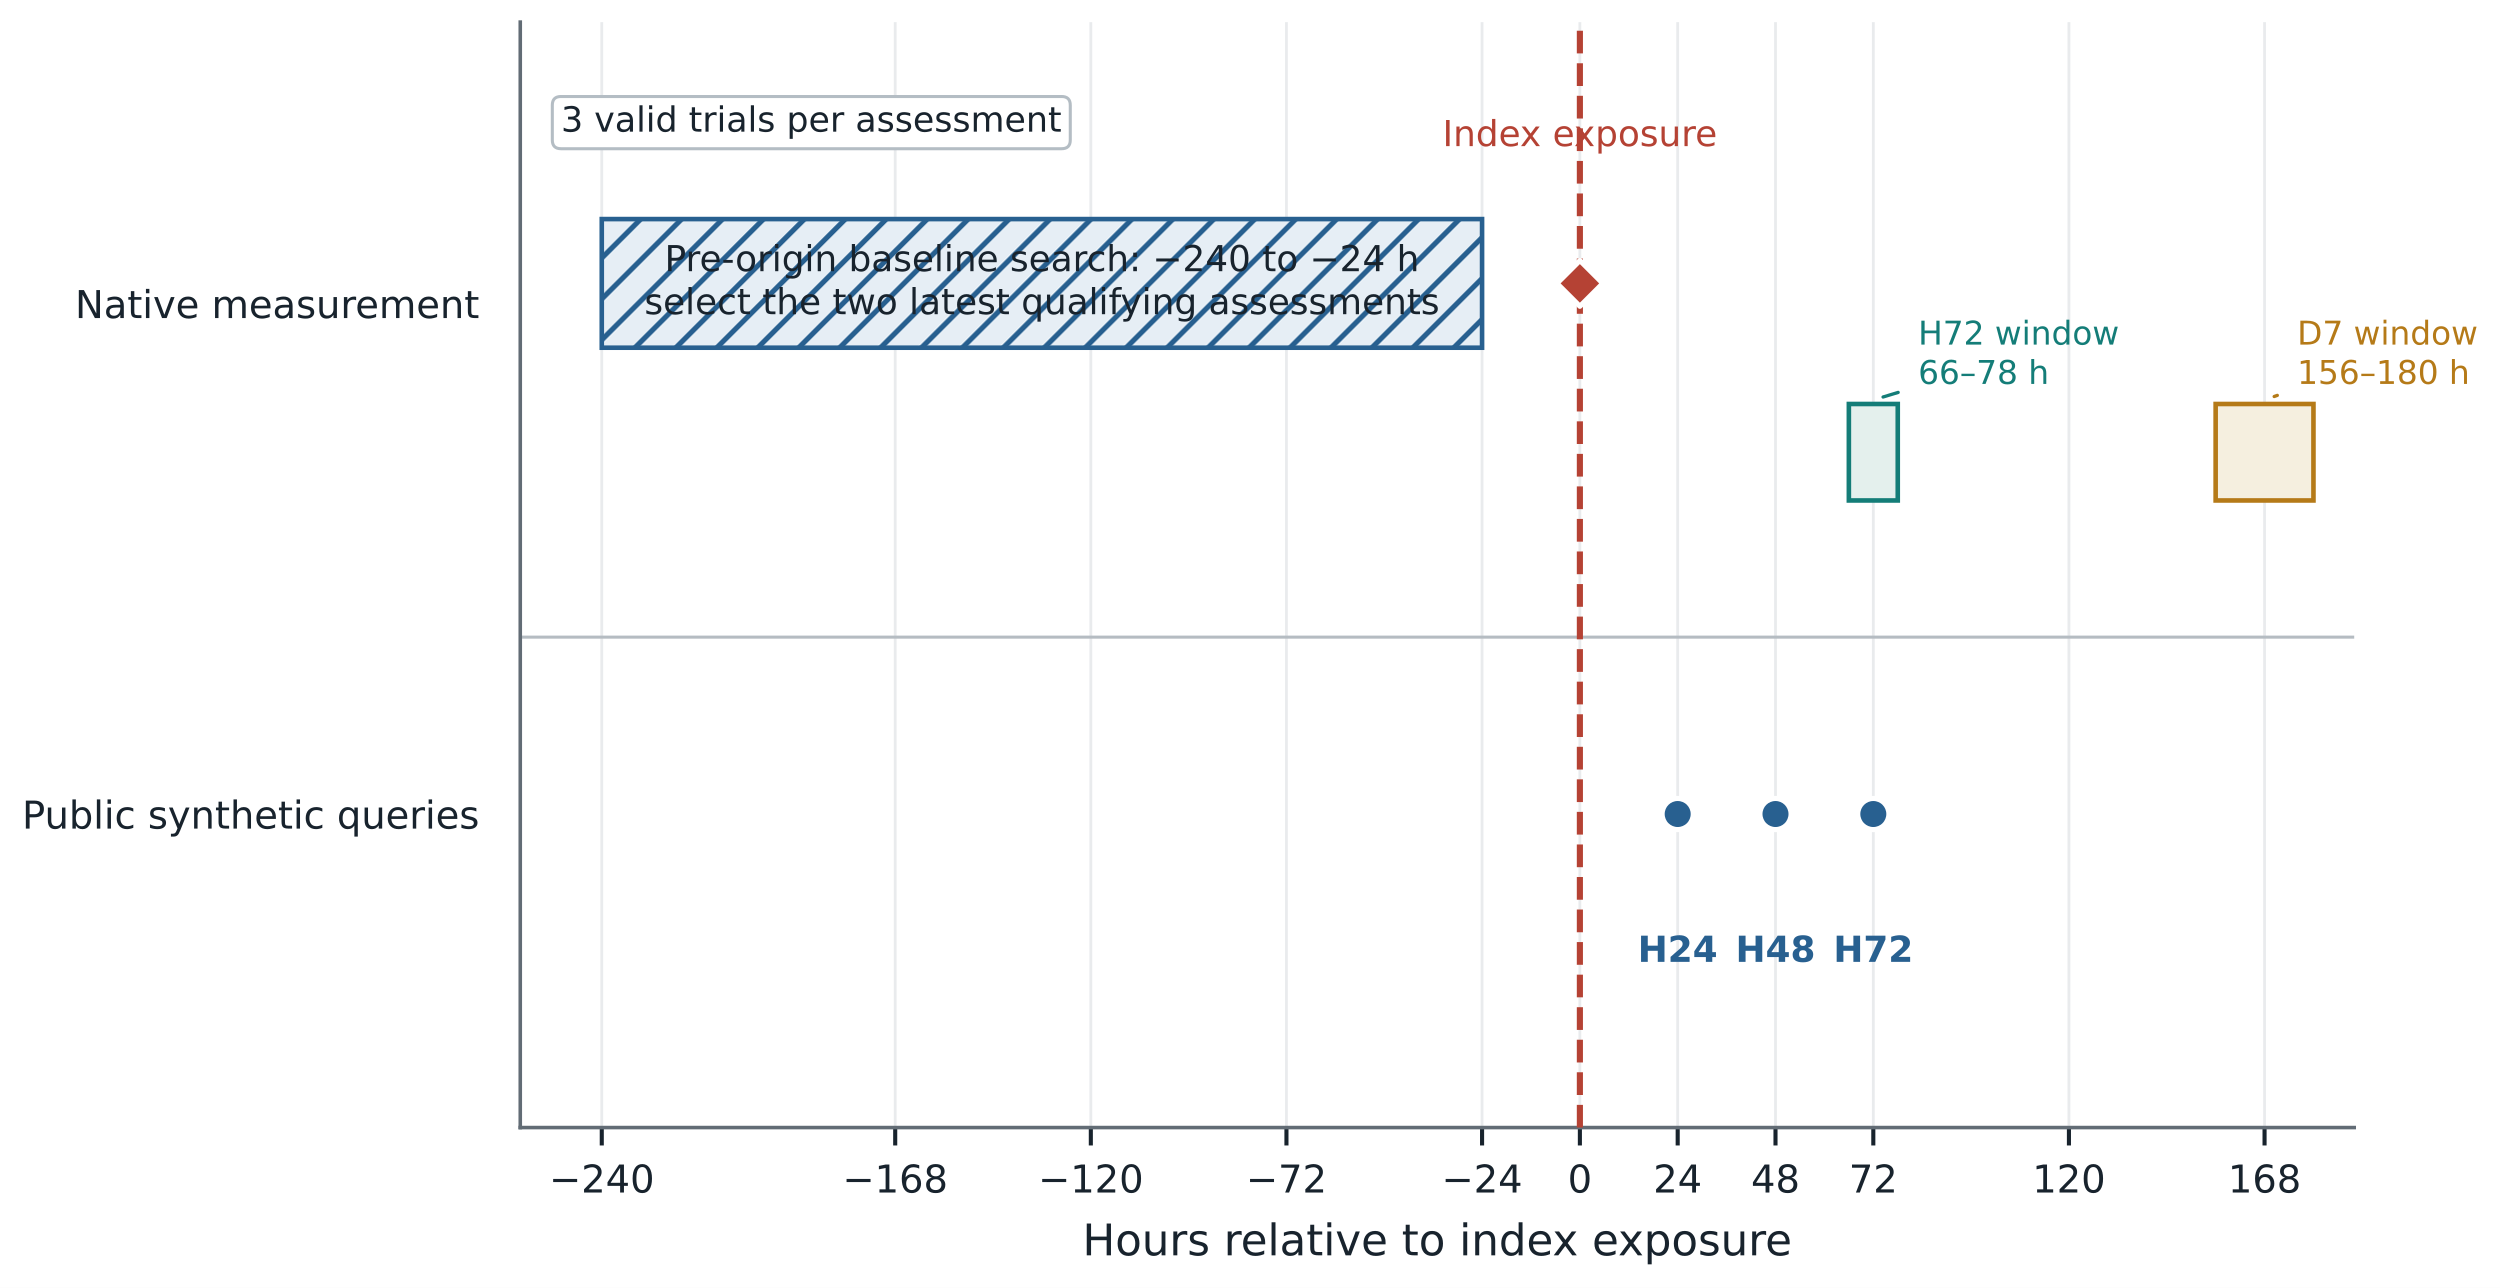
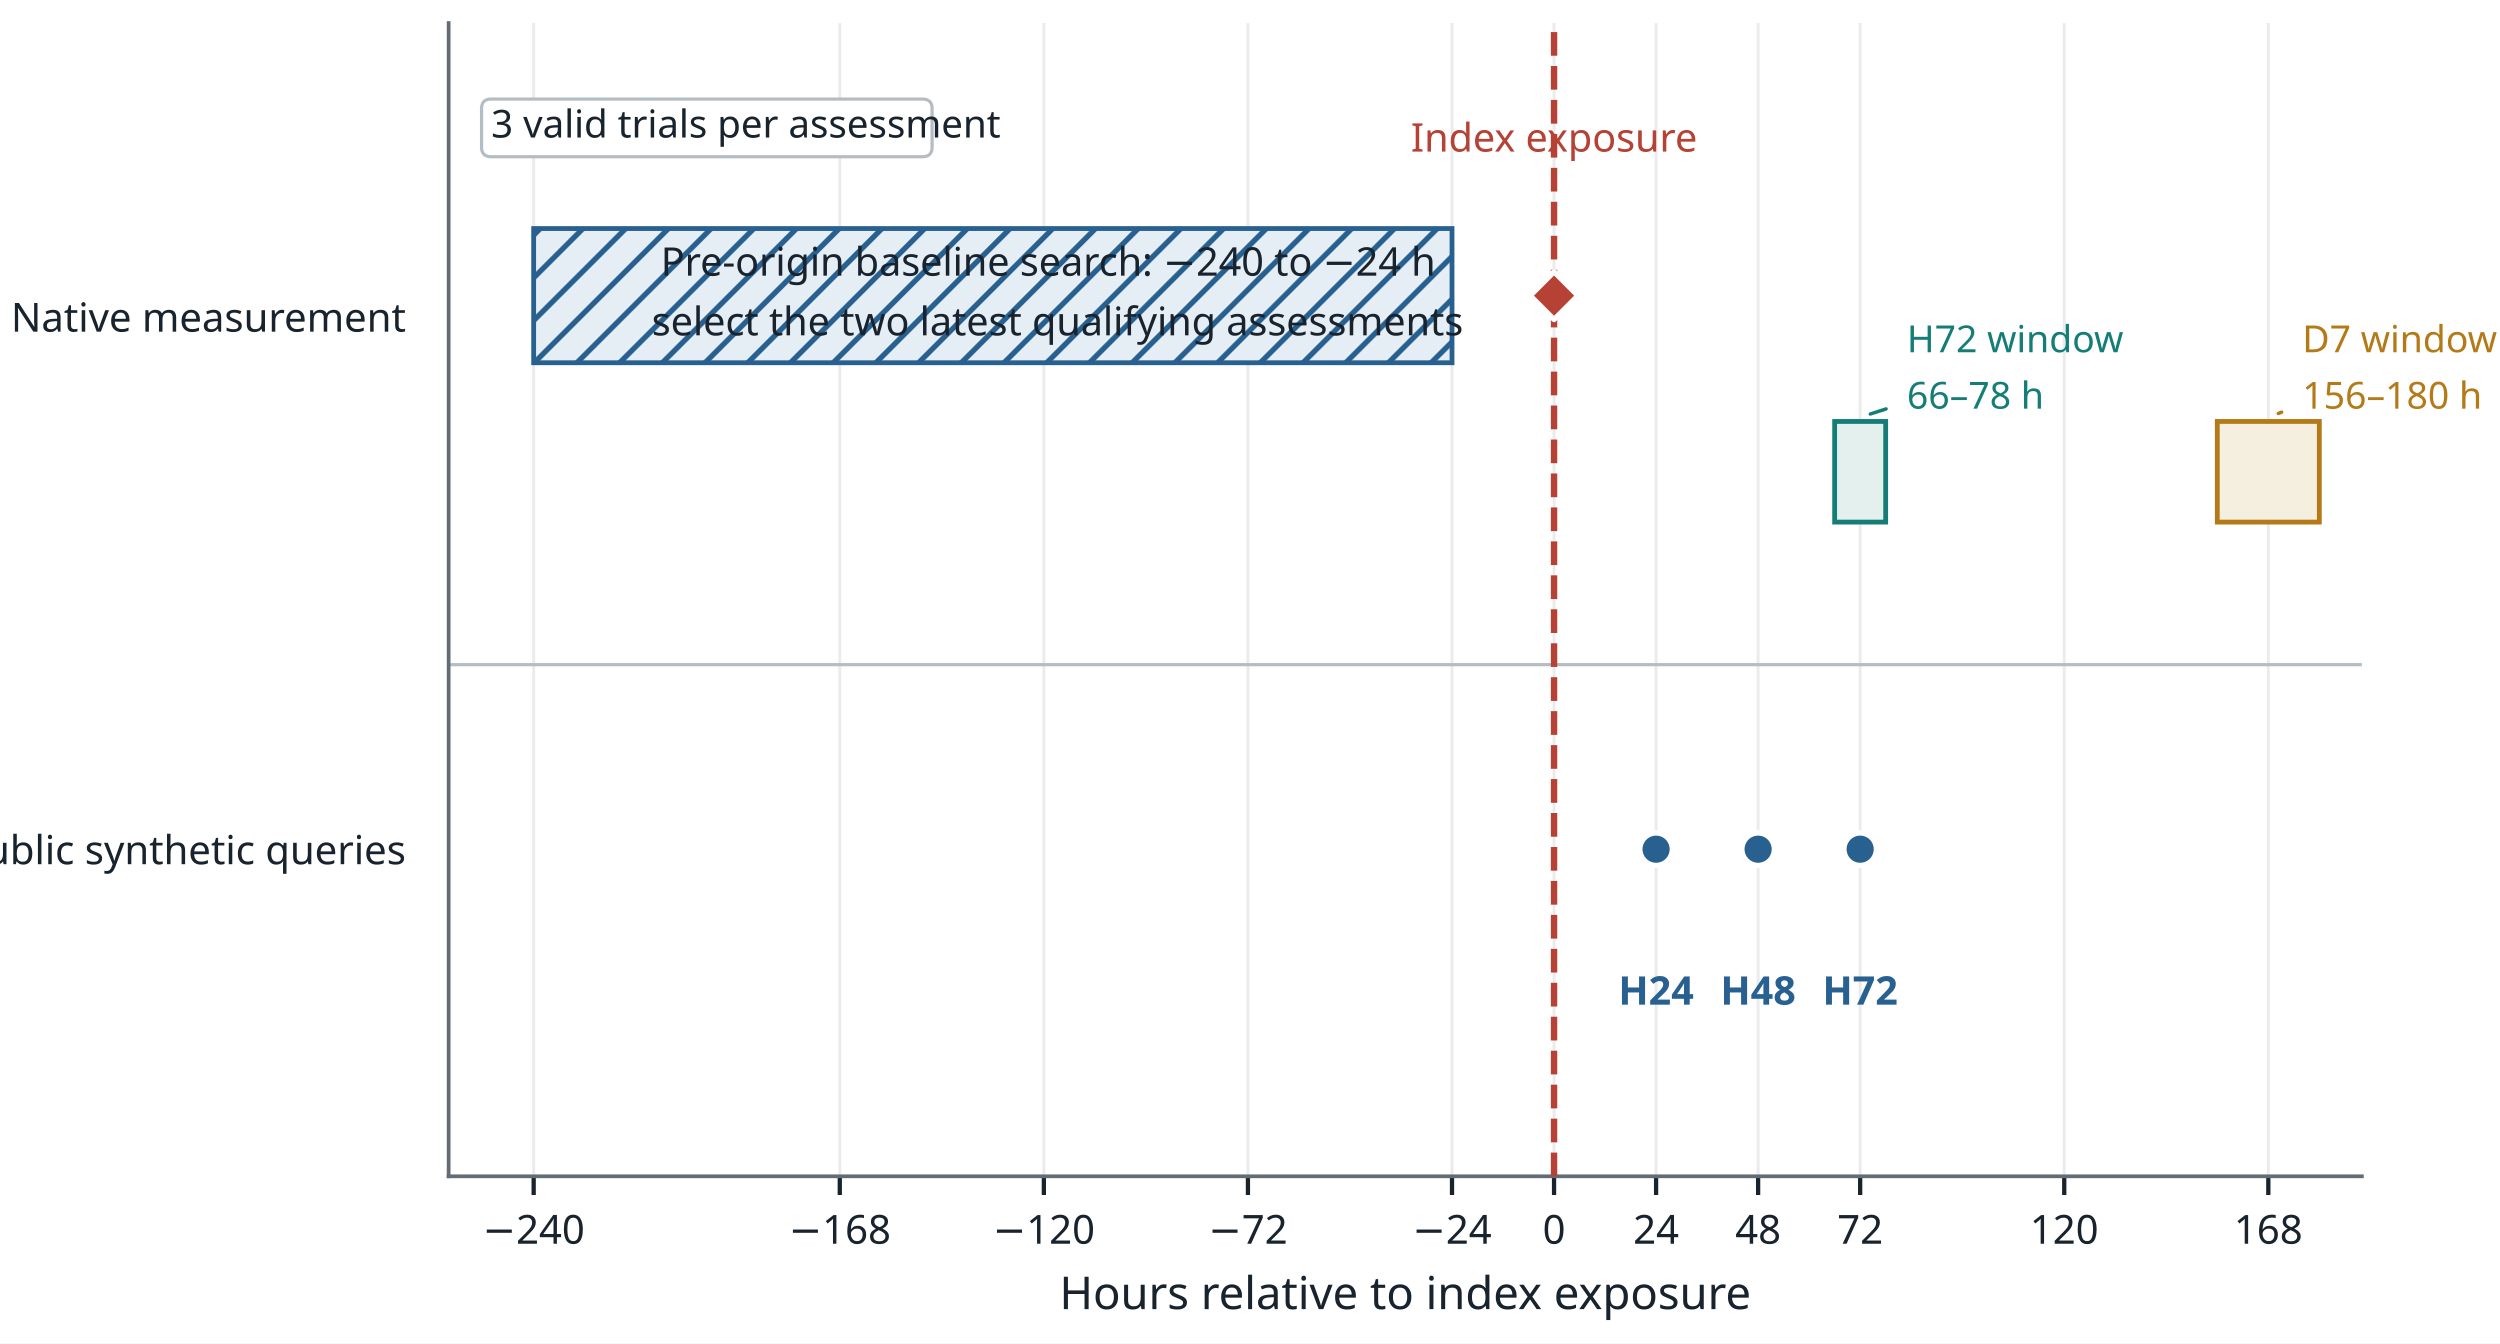
- <svg xmlns="http://www.w3.org/2000/svg" xmlns:xlink="http://www.w3.org/1999/xlink" width="488.487pt" height="251.641pt" viewBox="0 0 488.487 251.641" version="1.1">
+ <svg xmlns="http://www.w3.org/2000/svg" xmlns:xlink="http://www.w3.org/1999/xlink" width="468.249pt" height="251.64pt" viewBox="0 0 468.249 251.64" version="1.1">
  <defs>
    <style type="text/css">*{stroke-linejoin: round; stroke-linecap: butt}</style>
  </defs>
  <g id="figure_1">
    <g id="patch_1">
-       <path d="M 0 251.641  L 488.487 251.641  L 488.487 0  L 0 0  z " style="fill: #ffffff" />
+       <path d="M 0 251.64 L 468.249 251.64 L 468.249 0 L 0 0 z " style="fill: #ffffff" />
    </g>
    <g id="axes_1">
      <g id="patch_2">
-         <path d="M 101.657 220.32  L 460.001 220.32  L 460.001 4.32  L 101.657 4.32  z " style="fill: #ffffff" />
+         <path d="M 84.029 220.32 L 442.373 220.32 L 442.373 4.32 L 84.029 4.32 z " style="fill: #ffffff" />
      </g>
      <g id="matplotlib.axis_1">
        <g id="xtick_1">
          <g id="line2d_1">
-             <path d="M 117.583 220.32  L 117.583 4.32  " clip-path="url(#pa35cacda61)" style="fill: none; stroke: #aab2b9; stroke-opacity: 0.25; stroke-width: 0.55; stroke-linecap: square" />
+             <path d="M 99.956 220.32 L 99.956 4.32 " clip-path="url(#p4551de715b)" style="fill: none; stroke: #aab2b9; stroke-opacity: 0.25; stroke-width: 0.55; stroke-linecap: square" />
          </g>
          <g id="line2d_2">
            <defs>
-               <path id="m73434d7753" d="M 0 0  L 0 3.5  " style="stroke: #18232d; stroke-width: 0.8" />
+               <path id="m73434d7753" d="M 0 0 L 0 3.5 " style="stroke: #18232d; stroke-width: 0.8" />
            </defs>
            <g>
-               <use xlink:href="#m73434d7753" x="117.583" y="220.32" style="fill: #18232d; stroke: #18232d; stroke-width: 0.8" />
+               <use xlink:href="#m73434d7753" x="99.956" y="220.32" style="fill: #18232d; stroke: #18232d; stroke-width: 0.8" />
            </g>
          </g>
          <g id="text_1">
-             <text style="font-size: 7.5px; font-family: 'DejaVu Sans'; text-anchor: middle; fill: #18232d" x="117.583" y="233.018" transform="rotate(-0 117.5831 233.0182)">−240</text>
+             <text style="font-size: 7.5px; font-family: 'STIXGeneral'; text-anchor: middle; fill: #18232d" x="99.956" y="232.945" transform="rotate(-0 99.95578 232.945)">−240</text>
          </g>
        </g>
        <g id="xtick_2">
          <g id="line2d_3">
-             <path d="M 174.918 220.32  L 174.918 4.32  " clip-path="url(#pa35cacda61)" style="fill: none; stroke: #aab2b9; stroke-opacity: 0.25; stroke-width: 0.55; stroke-linecap: square" />
+             <path d="M 157.291 220.32 L 157.291 4.32 " clip-path="url(#p4551de715b)" style="fill: none; stroke: #aab2b9; stroke-opacity: 0.25; stroke-width: 0.55; stroke-linecap: square" />
          </g>
          <g id="line2d_4">
            <g>
-               <use xlink:href="#m73434d7753" x="174.918" y="220.32" style="fill: #18232d; stroke: #18232d; stroke-width: 0.8" />
+               <use xlink:href="#m73434d7753" x="157.291" y="220.32" style="fill: #18232d; stroke: #18232d; stroke-width: 0.8" />
            </g>
          </g>
          <g id="text_2">
-             <text style="font-size: 7.5px; font-family: 'DejaVu Sans'; text-anchor: middle; fill: #18232d" x="174.918" y="233.018" transform="rotate(-0 174.9182 233.0182)">−168</text>
+             <text style="font-size: 7.5px; font-family: 'STIXGeneral'; text-anchor: middle; fill: #18232d" x="157.291" y="232.945" transform="rotate(-0 157.2908 232.945)">−168</text>
          </g>
        </g>
        <g id="xtick_3">
          <g id="line2d_5">
-             <path d="M 213.142 220.32  L 213.142 4.32  " clip-path="url(#pa35cacda61)" style="fill: none; stroke: #aab2b9; stroke-opacity: 0.25; stroke-width: 0.55; stroke-linecap: square" />
+             <path d="M 195.514 220.32 L 195.514 4.32 " clip-path="url(#p4551de715b)" style="fill: none; stroke: #aab2b9; stroke-opacity: 0.25; stroke-width: 0.55; stroke-linecap: square" />
          </g>
          <g id="line2d_6">
            <g>
-               <use xlink:href="#m73434d7753" x="213.142" y="220.32" style="fill: #18232d; stroke: #18232d; stroke-width: 0.8" />
+               <use xlink:href="#m73434d7753" x="195.514" y="220.32" style="fill: #18232d; stroke: #18232d; stroke-width: 0.8" />
            </g>
          </g>
          <g id="text_3">
-             <text style="font-size: 7.5px; font-family: 'DejaVu Sans'; text-anchor: middle; fill: #18232d" x="213.142" y="233.018" transform="rotate(-0 213.1415 233.0182)">−120</text>
+             <text style="font-size: 7.5px; font-family: 'STIXGeneral'; text-anchor: middle; fill: #18232d" x="195.514" y="232.945" transform="rotate(-0 195.5142 232.945)">−120</text>
          </g>
        </g>
        <g id="xtick_4">
          <g id="line2d_7">
-             <path d="M 251.365 220.32  L 251.365 4.32  " clip-path="url(#pa35cacda61)" style="fill: none; stroke: #aab2b9; stroke-opacity: 0.25; stroke-width: 0.55; stroke-linecap: square" />
+             <path d="M 233.738 220.32 L 233.738 4.32 " clip-path="url(#p4551de715b)" style="fill: none; stroke: #aab2b9; stroke-opacity: 0.25; stroke-width: 0.55; stroke-linecap: square" />
          </g>
          <g id="line2d_8">
            <g>
-               <use xlink:href="#m73434d7753" x="251.365" y="220.32" style="fill: #18232d; stroke: #18232d; stroke-width: 0.8" />
+               <use xlink:href="#m73434d7753" x="233.738" y="220.32" style="fill: #18232d; stroke: #18232d; stroke-width: 0.8" />
            </g>
          </g>
          <g id="text_4">
-             <text style="font-size: 7.5px; font-family: 'DejaVu Sans'; text-anchor: middle; fill: #18232d" x="251.365" y="233.018" transform="rotate(-0 251.3649 233.0182)">−72</text>
+             <text style="font-size: 7.5px; font-family: 'STIXGeneral'; text-anchor: middle; fill: #18232d" x="233.738" y="232.945" transform="rotate(-0 233.7375 232.945)">−72</text>
          </g>
        </g>
        <g id="xtick_5">
          <g id="line2d_9">
-             <path d="M 289.588 220.32  L 289.588 4.32  " clip-path="url(#pa35cacda61)" style="fill: none; stroke: #aab2b9; stroke-opacity: 0.25; stroke-width: 0.55; stroke-linecap: square" />
+             <path d="M 271.961 220.32 L 271.961 4.32 " clip-path="url(#p4551de715b)" style="fill: none; stroke: #aab2b9; stroke-opacity: 0.25; stroke-width: 0.55; stroke-linecap: square" />
          </g>
          <g id="line2d_10">
            <g>
-               <use xlink:href="#m73434d7753" x="289.588" y="220.32" style="fill: #18232d; stroke: #18232d; stroke-width: 0.8" />
+               <use xlink:href="#m73434d7753" x="271.961" y="220.32" style="fill: #18232d; stroke: #18232d; stroke-width: 0.8" />
            </g>
          </g>
          <g id="text_5">
-             <text style="font-size: 7.5px; font-family: 'DejaVu Sans'; text-anchor: middle; fill: #18232d" x="289.588" y="233.018" transform="rotate(-0 289.5882 233.0182)">−24</text>
+             <text style="font-size: 7.5px; font-family: 'STIXGeneral'; text-anchor: middle; fill: #18232d" x="271.961" y="232.945" transform="rotate(-0 271.9609 232.945)">−24</text>
          </g>
        </g>
        <g id="xtick_6">
          <g id="line2d_11">
-             <path d="M 308.7 220.32  L 308.7 4.32  " clip-path="url(#pa35cacda61)" style="fill: none; stroke: #aab2b9; stroke-opacity: 0.25; stroke-width: 0.55; stroke-linecap: square" />
+             <path d="M 291.073 220.32 L 291.073 4.32 " clip-path="url(#p4551de715b)" style="fill: none; stroke: #aab2b9; stroke-opacity: 0.25; stroke-width: 0.55; stroke-linecap: square" />
          </g>
          <g id="line2d_12">
            <g>
-               <use xlink:href="#m73434d7753" x="308.7" y="220.32" style="fill: #18232d; stroke: #18232d; stroke-width: 0.8" />
+               <use xlink:href="#m73434d7753" x="291.073" y="220.32" style="fill: #18232d; stroke: #18232d; stroke-width: 0.8" />
            </g>
          </g>
          <g id="text_6">
-             <text style="font-size: 7.5px; font-family: 'DejaVu Sans'; text-anchor: middle; fill: #18232d" x="308.7" y="233.018" transform="rotate(-0 308.6999 233.0182)">0</text>
+             <text style="font-size: 7.5px; font-family: 'STIXGeneral'; text-anchor: middle; fill: #18232d" x="291.073" y="232.945" transform="rotate(-0 291.0726 232.945)">0</text>
          </g>
        </g>
        <g id="xtick_7">
          <g id="line2d_13">
-             <path d="M 327.812 220.32  L 327.812 4.32  " clip-path="url(#pa35cacda61)" style="fill: none; stroke: #aab2b9; stroke-opacity: 0.25; stroke-width: 0.55; stroke-linecap: square" />
+             <path d="M 310.184 220.32 L 310.184 4.32 " clip-path="url(#p4551de715b)" style="fill: none; stroke: #aab2b9; stroke-opacity: 0.25; stroke-width: 0.55; stroke-linecap: square" />
          </g>
          <g id="line2d_14">
            <g>
-               <use xlink:href="#m73434d7753" x="327.812" y="220.32" style="fill: #18232d; stroke: #18232d; stroke-width: 0.8" />
+               <use xlink:href="#m73434d7753" x="310.184" y="220.32" style="fill: #18232d; stroke: #18232d; stroke-width: 0.8" />
            </g>
          </g>
          <g id="text_7">
-             <text style="font-size: 7.5px; font-family: 'DejaVu Sans'; text-anchor: middle; fill: #18232d" x="327.812" y="233.018" transform="rotate(-0 327.8116 233.0182)">24</text>
+             <text style="font-size: 7.5px; font-family: 'STIXGeneral'; text-anchor: middle; fill: #18232d" x="310.184" y="232.945" transform="rotate(-0 310.1843 232.945)">24</text>
          </g>
        </g>
        <g id="xtick_8">
          <g id="line2d_15">
-             <path d="M 346.923 220.32  L 346.923 4.32  " clip-path="url(#pa35cacda61)" style="fill: none; stroke: #aab2b9; stroke-opacity: 0.25; stroke-width: 0.55; stroke-linecap: square" />
+             <path d="M 329.296 220.32 L 329.296 4.32 " clip-path="url(#p4551de715b)" style="fill: none; stroke: #aab2b9; stroke-opacity: 0.25; stroke-width: 0.55; stroke-linecap: square" />
          </g>
          <g id="line2d_16">
            <g>
-               <use xlink:href="#m73434d7753" x="346.923" y="220.32" style="fill: #18232d; stroke: #18232d; stroke-width: 0.8" />
+               <use xlink:href="#m73434d7753" x="329.296" y="220.32" style="fill: #18232d; stroke: #18232d; stroke-width: 0.8" />
            </g>
          </g>
          <g id="text_8">
-             <text style="font-size: 7.5px; font-family: 'DejaVu Sans'; text-anchor: middle; fill: #18232d" x="346.923" y="233.018" transform="rotate(-0 346.9233 233.0182)">48</text>
+             <text style="font-size: 7.5px; font-family: 'STIXGeneral'; text-anchor: middle; fill: #18232d" x="329.296" y="232.945" transform="rotate(-0 329.2959 232.945)">48</text>
          </g>
        </g>
        <g id="xtick_9">
          <g id="line2d_17">
-             <path d="M 366.035 220.32  L 366.035 4.32  " clip-path="url(#pa35cacda61)" style="fill: none; stroke: #aab2b9; stroke-opacity: 0.25; stroke-width: 0.55; stroke-linecap: square" />
+             <path d="M 348.408 220.32 L 348.408 4.32 " clip-path="url(#p4551de715b)" style="fill: none; stroke: #aab2b9; stroke-opacity: 0.25; stroke-width: 0.55; stroke-linecap: square" />
          </g>
          <g id="line2d_18">
            <g>
-               <use xlink:href="#m73434d7753" x="366.035" y="220.32" style="fill: #18232d; stroke: #18232d; stroke-width: 0.8" />
+               <use xlink:href="#m73434d7753" x="348.408" y="220.32" style="fill: #18232d; stroke: #18232d; stroke-width: 0.8" />
            </g>
          </g>
          <g id="text_9">
-             <text style="font-size: 7.5px; font-family: 'DejaVu Sans'; text-anchor: middle; fill: #18232d" x="366.035" y="233.018" transform="rotate(-0 366.035 233.0182)">72</text>
+             <text style="font-size: 7.5px; font-family: 'STIXGeneral'; text-anchor: middle; fill: #18232d" x="348.408" y="232.945" transform="rotate(-0 348.4076 232.945)">72</text>
          </g>
        </g>
        <g id="xtick_10">
          <g id="line2d_19">
-             <path d="M 404.258 220.32  L 404.258 4.32  " clip-path="url(#pa35cacda61)" style="fill: none; stroke: #aab2b9; stroke-opacity: 0.25; stroke-width: 0.55; stroke-linecap: square" />
+             <path d="M 386.631 220.32 L 386.631 4.32 " clip-path="url(#p4551de715b)" style="fill: none; stroke: #aab2b9; stroke-opacity: 0.25; stroke-width: 0.55; stroke-linecap: square" />
          </g>
          <g id="line2d_20">
            <g>
-               <use xlink:href="#m73434d7753" x="404.258" y="220.32" style="fill: #18232d; stroke: #18232d; stroke-width: 0.8" />
+               <use xlink:href="#m73434d7753" x="386.631" y="220.32" style="fill: #18232d; stroke: #18232d; stroke-width: 0.8" />
            </g>
          </g>
          <g id="text_10">
-             <text style="font-size: 7.5px; font-family: 'DejaVu Sans'; text-anchor: middle; fill: #18232d" x="404.258" y="233.018" transform="rotate(-0 404.2583 233.0182)">120</text>
+             <text style="font-size: 7.5px; font-family: 'STIXGeneral'; text-anchor: middle; fill: #18232d" x="386.631" y="232.945" transform="rotate(-0 386.631 232.945)">120</text>
          </g>
        </g>
        <g id="xtick_11">
          <g id="line2d_21">
-             <path d="M 442.482 220.32  L 442.482 4.32  " clip-path="url(#pa35cacda61)" style="fill: none; stroke: #aab2b9; stroke-opacity: 0.25; stroke-width: 0.55; stroke-linecap: square" />
+             <path d="M 424.854 220.32 L 424.854 4.32 " clip-path="url(#p4551de715b)" style="fill: none; stroke: #aab2b9; stroke-opacity: 0.25; stroke-width: 0.55; stroke-linecap: square" />
          </g>
          <g id="line2d_22">
            <g>
-               <use xlink:href="#m73434d7753" x="442.482" y="220.32" style="fill: #18232d; stroke: #18232d; stroke-width: 0.8" />
+               <use xlink:href="#m73434d7753" x="424.854" y="220.32" style="fill: #18232d; stroke: #18232d; stroke-width: 0.8" />
            </g>
          </g>
          <g id="text_11">
-             <text style="font-size: 7.5px; font-family: 'DejaVu Sans'; text-anchor: middle; fill: #18232d" x="442.482" y="233.018" transform="rotate(-0 442.4817 233.0182)">168</text>
+             <text style="font-size: 7.5px; font-family: 'STIXGeneral'; text-anchor: middle; fill: #18232d" x="424.854" y="232.945" transform="rotate(-0 424.8543 232.945)">168</text>
          </g>
        </g>
        <g id="text_12">
-           <text style="font-size: 8.5px; font-family: 'DejaVu Sans'; text-anchor: middle; fill: #18232d" x="280.829" y="245.279" transform="rotate(-0 280.8287 245.2787)">Hours relative to index exposure</text>
+           <text style="font-size: 8.5px; font-family: 'STIXGeneral'; text-anchor: middle; fill: #18232d" x="263.201" y="245.195" transform="rotate(-0 263.2014 245.195)">Hours relative to index exposure</text>
        </g>
      </g>
      <g id="matplotlib.axis_2">
        <g id="ytick_1">
          <g id="line2d_23" />
          <g id="text_13">
-             <text style="font-size: 7.5px; font-family: 'DejaVu Sans'; text-anchor: end; fill: #18232d" x="93.657" y="62.151" transform="rotate(-0 93.65672 62.15123)">Native measurement</text>
+             <text style="font-size: 7.5px; font-family: 'STIXGeneral'; text-anchor: end; fill: #18232d" x="76.029" y="62.114" transform="rotate(-0 76.02938 62.11432)">Native measurement</text>
          </g>
        </g>
        <g id="ytick_2">
          <g id="line2d_24" />
          <g id="text_14">
-             <text style="font-size: 7.5px; font-family: 'DejaVu Sans'; text-anchor: end; fill: #18232d" x="93.657" y="161.904" transform="rotate(-0 93.65672 161.904)">Public synthetic queries</text>
+             <text style="font-size: 7.5px; font-family: 'STIXGeneral'; text-anchor: end; fill: #18232d" x="76.029" y="161.867" transform="rotate(-0 76.02938 161.867)">Public synthetic queries</text>
          </g>
        </g>
      </g>
      <g id="patch_3">
-         <path d="M 117.583 67.942  L 289.588 67.942  L 289.588 42.807  L 117.583 42.807  z " clip-path="url(#pa35cacda61)" style="fill: url(#hb6e8174e5c); stroke: #286090; stroke-width: 0.9; stroke-linejoin: miter" />
+         <path d="M 99.956 67.942 L 271.961 67.942 L 271.961 42.807 L 99.956 42.807 z " clip-path="url(#p4551de715b)" style="fill: url(#hb6e8174e5c); stroke: #286090; stroke-width: 0.9; stroke-linejoin: miter" />
      </g>
      <g id="patch_4">
-         <path d="M 361.257 97.789  L 370.813 97.789  L 370.813 78.938  L 361.257 78.938  z " clip-path="url(#pa35cacda61)" style="fill: #e4f0ed; stroke: #147d78; stroke-width: 0.9; stroke-linejoin: miter" />
+         <path d="M 343.63 97.789 L 353.186 97.789 L 353.186 78.938 L 343.63 78.938 z " clip-path="url(#p4551de715b)" style="fill: #e4f0ed; stroke: #147d78; stroke-width: 0.9; stroke-linejoin: miter" />
      </g>
      <g id="patch_5">
-         <path d="M 432.926 97.789  L 452.038 97.789  L 452.038 78.938  L 432.926 78.938  z " clip-path="url(#pa35cacda61)" style="fill: #f5efdf; stroke: #b57a18; stroke-width: 0.9; stroke-linejoin: miter" />
+         <path d="M 415.298 97.789 L 434.41 97.789 L 434.41 78.938 L 415.298 78.938 z " clip-path="url(#p4551de715b)" style="fill: #f5efdf; stroke: #b57a18; stroke-width: 0.9; stroke-linejoin: miter" />
      </g>
      <g id="line2d_25">
-         <path d="M 101.657 124.495  L 460.001 124.495  " clip-path="url(#pa35cacda61)" style="fill: none; stroke: #b5bcc2; stroke-width: 0.6; stroke-linecap: square" />
+         <path d="M 84.029 124.495 L 442.373 124.495 " clip-path="url(#p4551de715b)" style="fill: none; stroke: #b5bcc2; stroke-width: 0.6; stroke-linecap: square" />
      </g>
      <g id="patch_6">
-         <path d="M 101.657 220.32  L 101.657 4.32  " style="fill: none; stroke: #626c75; stroke-width: 0.7; stroke-linejoin: miter; stroke-linecap: square" />
+         <path d="M 84.029 220.32 L 84.029 4.32 " style="fill: none; stroke: #626c75; stroke-width: 0.7; stroke-linejoin: miter; stroke-linecap: square" />
      </g>
      <g id="patch_7">
-         <path d="M 101.657 220.32  L 460.001 220.32  " style="fill: none; stroke: #626c75; stroke-width: 0.7; stroke-linejoin: miter; stroke-linecap: square" />
+         <path d="M 84.029 220.32 L 442.373 220.32 " style="fill: none; stroke: #626c75; stroke-width: 0.7; stroke-linejoin: miter; stroke-linecap: square" />
      </g>
      <g id="text_15">
-         <text style="font-size: 7px; font-family: 'DejaVu Sans'; fill: #18232d" transform="translate(129.8571 52.99222)">Pre-origin baseline search: −240 to −24 h</text>
-         <text style="font-size: 7px; font-family: 'DejaVu Sans'; fill: #18232d" transform="translate(125.9141 61.39413)">select the two latest qualifying assessments</text>
+         <text style="font-size: 7.4px; font-family: 'STIXGeneral'; fill: #18232d" transform="translate(123.7602 51.63755)">Pre-origin baseline search: −240 to −24 h</text>
+         <text style="font-size: 7.4px; font-family: 'STIXGeneral'; fill: #18232d" transform="translate(122.0749 62.81155)">select the two latest qualifying assessments</text>
      </g>
      <g id="line2d_26">
-         <path d="M 308.7 220.32  L 308.7 4.32  " clip-path="url(#pa35cacda61)" style="fill: none; stroke-dasharray: 4.44,1.92; stroke-dashoffset: 0; stroke: #b54234; stroke-width: 1.2" />
+         <path d="M 291.073 220.32 L 291.073 4.32 " clip-path="url(#p4551de715b)" style="fill: none; stroke-dasharray: 4.44,1.92; stroke-dashoffset: 0; stroke: #b54234; stroke-width: 1.2" />
      </g>
      <g id="text_16">
-         <text style="font-size: 7px; font-family: 'DejaVu Sans'; text-anchor: middle; fill: #b54234" x="308.7" y="28.558" transform="rotate(-0 308.6999 28.55836)">Index exposure</text>
+         <text style="font-size: 7.4px; font-family: 'STIXGeneral'; text-anchor: middle; fill: #b54234" x="291.073" y="28.39" transform="rotate(-0 291.0726 28.39)">Index exposure</text>
      </g>
      <g id="patch_8">
-         <path d="M 370.886 76.677  Q 369.415 77.124 367.944 77.572  " style="fill: none; stroke: #147d78; stroke-width: 0.65; stroke-linecap: round" />
+         <path d="M 353.262 76.591 Q 351.785 77.066 350.308 77.541 " style="fill: none; stroke: #147d78; stroke-width: 0.65; stroke-linecap: round" />
      </g>
      <g id="text_17">
-         <text style="font-size: 6.4px; font-family: 'DejaVu Sans'; fill: #147d78" transform="translate(374.7945 67.3346)">H72 window</text>
-         <text style="font-size: 6.4px; font-family: 'DejaVu Sans'; fill: #147d78" transform="translate(374.7945 75.01635)">66–78 h</text>
+         <text style="font-size: 7px; font-family: 'STIXGeneral'; fill: #147d78" transform="translate(357.1671 65.97773)">H72 window</text>
+         <text style="font-size: 7px; font-family: 'STIXGeneral'; fill: #147d78" transform="translate(357.1671 76.54773)">66–78 h</text>
      </g>
      <g id="patch_9">
-         <path d="M 444.972 77.257  Q 444.669 77.366 444.366 77.475  " style="fill: none; stroke: #b57a18; stroke-width: 0.65; stroke-linecap: round" />
+         <path d="M 427.35 77.204 Q 427.037 77.323 426.724 77.442 " style="fill: none; stroke: #b57a18; stroke-width: 0.65; stroke-linecap: round" />
      </g>
      <g id="text_18">
-         <text style="font-size: 6.4px; font-family: 'DejaVu Sans'; fill: #b57a18" transform="translate(448.8522 67.3346)">D7 window</text>
-         <text style="font-size: 6.4px; font-family: 'DejaVu Sans'; fill: #b57a18" transform="translate(448.8522 75.01635)">156–180 h</text>
+         <text style="font-size: 7px; font-family: 'STIXGeneral'; fill: #b57a18" transform="translate(431.2249 65.97773)">D7 window</text>
+         <text style="font-size: 7px; font-family: 'STIXGeneral'; fill: #b57a18" transform="translate(431.2249 76.54773)">156–180 h</text>
      </g>
      <g id="text_19">
        <g id="patch_10">
-           <path d="M 109.62 29.057  L 207.427 29.057  Q 209.127 29.057 209.127 27.357  L 209.127 20.556  Q 209.127 18.856 207.427 18.856  L 109.62 18.856  Q 107.92 18.856 107.92 20.556  L 107.92 27.357  Q 107.92 29.057 109.62 29.057  z " style="fill: #ffffff; stroke: #b4bdc4; stroke-width: 0.6; stroke-linejoin: miter" />
-         </g>
-         <text style="font-size: 6.8px; font-family: 'DejaVu Sans'; text-anchor: start; fill: #18232d" x="109.62" y="25.723" transform="rotate(-0 109.6199 25.72304)">3 valid trials per assessment</text>
+           <path d="M 91.993 29.356 L 172.78 29.356 Q 174.58 29.356 174.58 27.556 L 174.58 20.356 Q 174.58 18.556 172.78 18.556 L 91.993 18.556 Q 90.193 18.556 90.193 20.356 L 90.193 27.556 Q 90.193 29.356 91.993 29.356 z " style="fill: #ffffff; stroke: #b4bdc4; stroke-width: 0.6; stroke-linejoin: miter" />
+         </g>
+         <text style="font-size: 7.2px; font-family: 'STIXGeneral'; text-anchor: start; fill: #18232d" x="91.993" y="25.756" transform="rotate(-0 91.99258 25.75636)">3 valid trials per assessment</text>
      </g>
      <g id="text_20">
-         <text style="font-weight: 700; font-size: 7px; font-family: 'DejaVu Sans'; text-anchor: middle; fill: #286090" x="327.812" y="187.937" transform="rotate(-0 327.8116 187.9365)">H24</text>
+         <text style="font-weight: 700; font-size: 7.4px; font-family: 'STIXGeneral'; text-anchor: middle; fill: #286090" x="310.184" y="188.168" transform="rotate(-0 310.1843 188.1682)">H24</text>
      </g>
      <g id="text_21">
-         <text style="font-weight: 700; font-size: 7px; font-family: 'DejaVu Sans'; text-anchor: middle; fill: #286090" x="346.923" y="187.937" transform="rotate(-0 346.9233 187.9365)">H48</text>
+         <text style="font-weight: 700; font-size: 7.4px; font-family: 'STIXGeneral'; text-anchor: middle; fill: #286090" x="329.296" y="188.168" transform="rotate(-0 329.2959 188.1682)">H48</text>
      </g>
      <g id="text_22">
-         <text style="font-weight: 700; font-size: 7px; font-family: 'DejaVu Sans'; text-anchor: middle; fill: #286090" x="366.035" y="187.937" transform="rotate(-0 366.035 187.9365)">H72</text>
+         <text style="font-weight: 700; font-size: 7.4px; font-family: 'STIXGeneral'; text-anchor: middle; fill: #286090" x="348.408" y="188.168" transform="rotate(-0 348.4076 188.1682)">H72</text>
      </g>
      <g id="PathCollection_1">
        <defs>
-           <path id="m8a0a7c687a" d="M -0 4.472  L 4.472 0  L 0 -4.472  L -4.472 -0  z " style="stroke: #ffffff" />
+           <path id="m8a0a7c687a" d="M -0 4.472 L 4.472 0 L 0 -4.472 L -4.472 -0 z " style="stroke: #ffffff" />
        </defs>
-         <g clip-path="url(#pa35cacda61)">
-           <use xlink:href="#m8a0a7c687a" x="308.7" y="55.375" style="fill: #b54234; stroke: #ffffff" />
+         <g clip-path="url(#p4551de715b)">
+           <use xlink:href="#m8a0a7c687a" x="291.073" y="55.375" style="fill: #b54234; stroke: #ffffff" />
        </g>
      </g>
      <g id="PathCollection_2">
        <defs>
-           <path id="m16bd9ac9b1" d="M 0 3.041  C 0.807 3.041 1.58 2.721 2.151 2.151  C 2.721 1.58 3.041 0.807 3.041 0  C 3.041 -0.807 2.721 -1.58 2.151 -2.151  C 1.58 -2.721 0.807 -3.041 0 -3.041  C -0.807 -3.041 -1.58 -2.721 -2.151 -2.151  C -2.721 -1.58 -3.041 -0.807 -3.041 0  C -3.041 0.807 -2.721 1.58 -2.151 2.151  C -1.58 2.721 -0.807 3.041 0 3.041  z " style="stroke: #ffffff" />
+           <path id="m16bd9ac9b1" d="M 0 3.041 C 0.807 3.041 1.58 2.721 2.151 2.151 C 2.721 1.58 3.041 0.807 3.041 0 C 3.041 -0.807 2.721 -1.58 2.151 -2.151 C 1.58 -2.721 0.807 -3.041 0 -3.041 C -0.807 -3.041 -1.58 -2.721 -2.151 -2.151 C -2.721 -1.58 -3.041 -0.807 -3.041 0 C -3.041 0.807 -2.721 1.58 -2.151 2.151 C -1.58 2.721 -0.807 3.041 0 3.041 z " style="stroke: #ffffff" />
        </defs>
-         <g clip-path="url(#pa35cacda61)">
-           <use xlink:href="#m16bd9ac9b1" x="327.812" y="159.055" style="fill: #286090; stroke: #ffffff" />
-           <use xlink:href="#m16bd9ac9b1" x="346.923" y="159.055" style="fill: #286090; stroke: #ffffff" />
-           <use xlink:href="#m16bd9ac9b1" x="366.035" y="159.055" style="fill: #286090; stroke: #ffffff" />
+         <g clip-path="url(#p4551de715b)">
+           <use xlink:href="#m16bd9ac9b1" x="310.184" y="159.055" style="fill: #286090; stroke: #ffffff" />
+           <use xlink:href="#m16bd9ac9b1" x="329.296" y="159.055" style="fill: #286090; stroke: #ffffff" />
+           <use xlink:href="#m16bd9ac9b1" x="348.408" y="159.055" style="fill: #286090; stroke: #ffffff" />
        </g>
      </g>
    </g>
  </g>
  <defs>
-     <clipPath id="pa35cacda61">
-       <rect x="101.657" y="4.32" width="358.344" height="216" />
+     <clipPath id="p4551de715b">
+       <rect x="84.029" y="4.32" width="358.344" height="216" />
    </clipPath>
  </defs>
  <defs>
    <pattern id="hb6e8174e5c" patternUnits="userSpaceOnUse" x="0" y="0" width="72" height="72">
      <rect x="0" y="0" width="73" height="73" fill="#e6eef5" />
-       <path d="M -36 36  L 36 -36  M -32 40  L 40 -32  M -28 44  L 44 -28  M -24 48  L 48 -24  M -20 52  L 52 -20  M -16 56  L 56 -16  M -12 60  L 60 -12  M -8 64  L 64 -8  M -4 68  L 68 -4  M 0 72  L 72 0  M 4 76  L 76 4  M 8 80  L 80 8  M 12 84  L 84 12  M 16 88  L 88 16  M 20 92  L 92 20  M 24 96  L 96 24  M 28 100  L 100 28  M 32 104  L 104 32  M 36 108  L 108 36  " style="fill: #286090; stroke: #286090; stroke-width: 1.0; stroke-linecap: butt; stroke-linejoin: miter" />
+       <path d="M -36 36 L 36 -36 M -32 40 L 40 -32 M -28 44 L 44 -28 M -24 48 L 48 -24 M -20 52 L 52 -20 M -16 56 L 56 -16 M -12 60 L 60 -12 M -8 64 L 64 -8 M -4 68 L 68 -4 M 0 72 L 72 0 M 4 76 L 76 4 M 8 80 L 80 8 M 12 84 L 84 12 M 16 88 L 88 16 M 20 92 L 92 20 M 24 96 L 96 24 M 28 100 L 100 28 M 32 104 L 104 32 M 36 108 L 108 36 " style="fill: #286090; stroke: #286090; stroke-width: 1.0; stroke-linecap: butt; stroke-linejoin: miter" />
    </pattern>
  </defs>
</svg>
